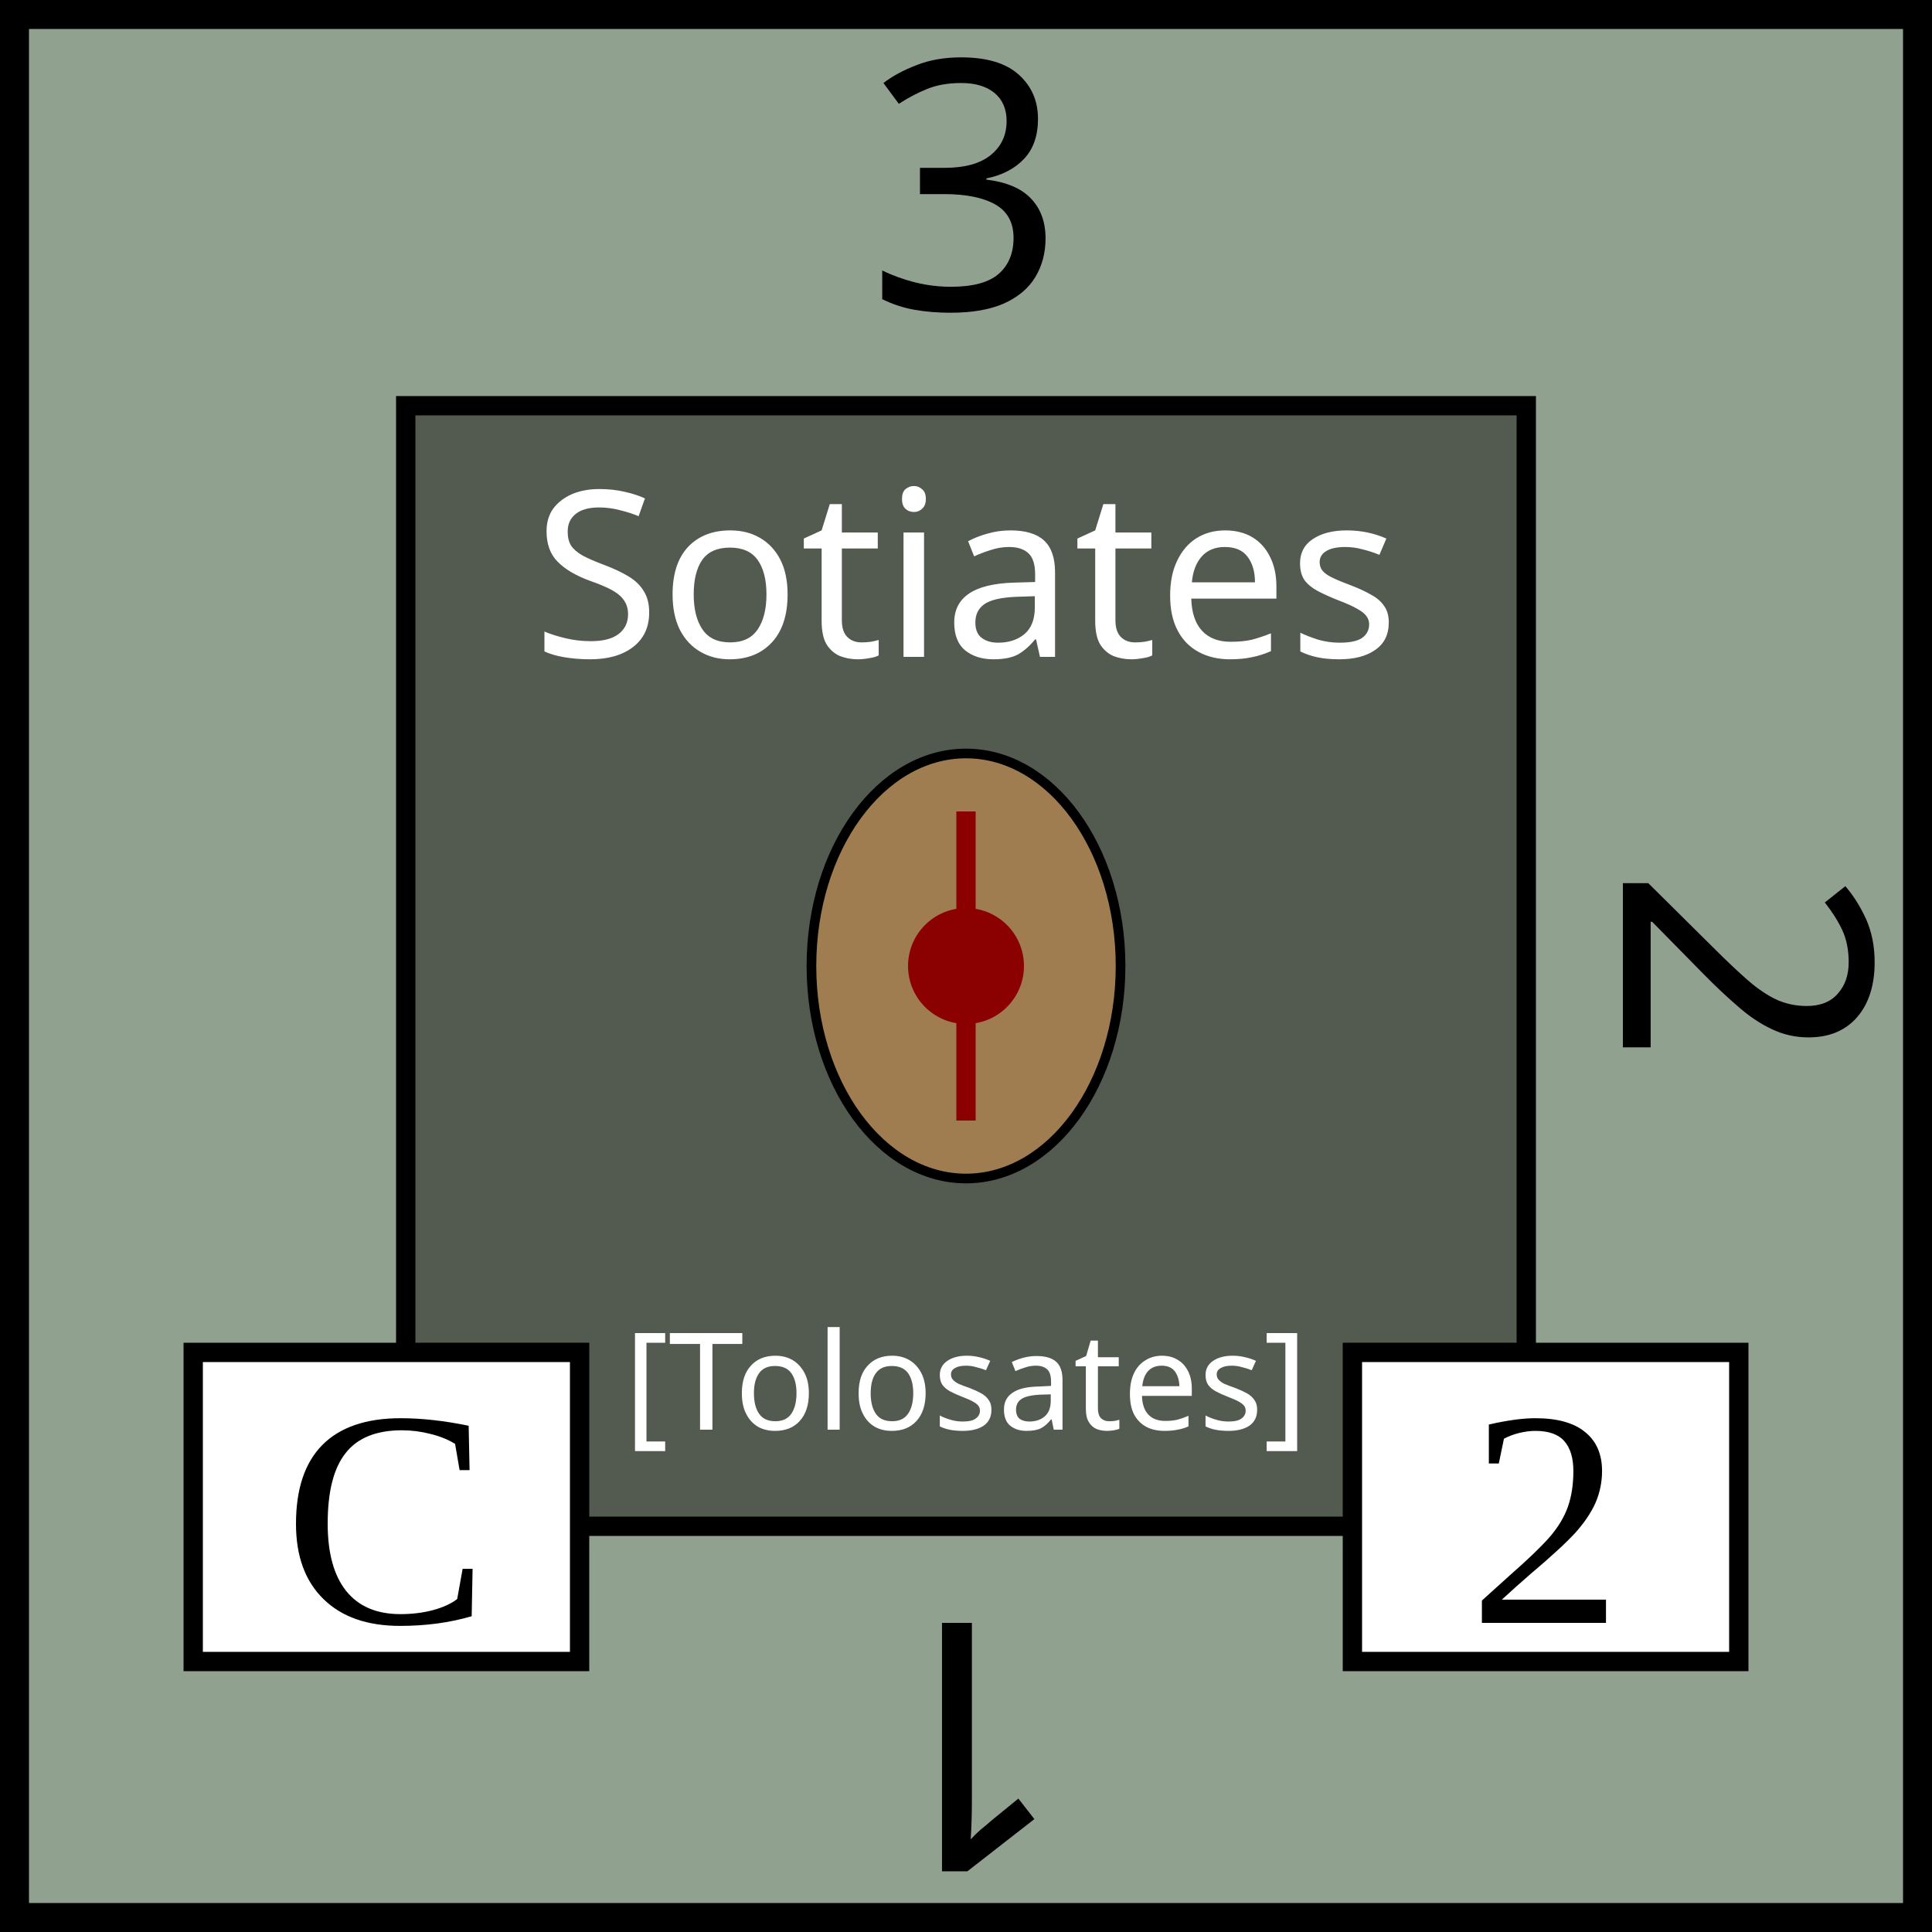
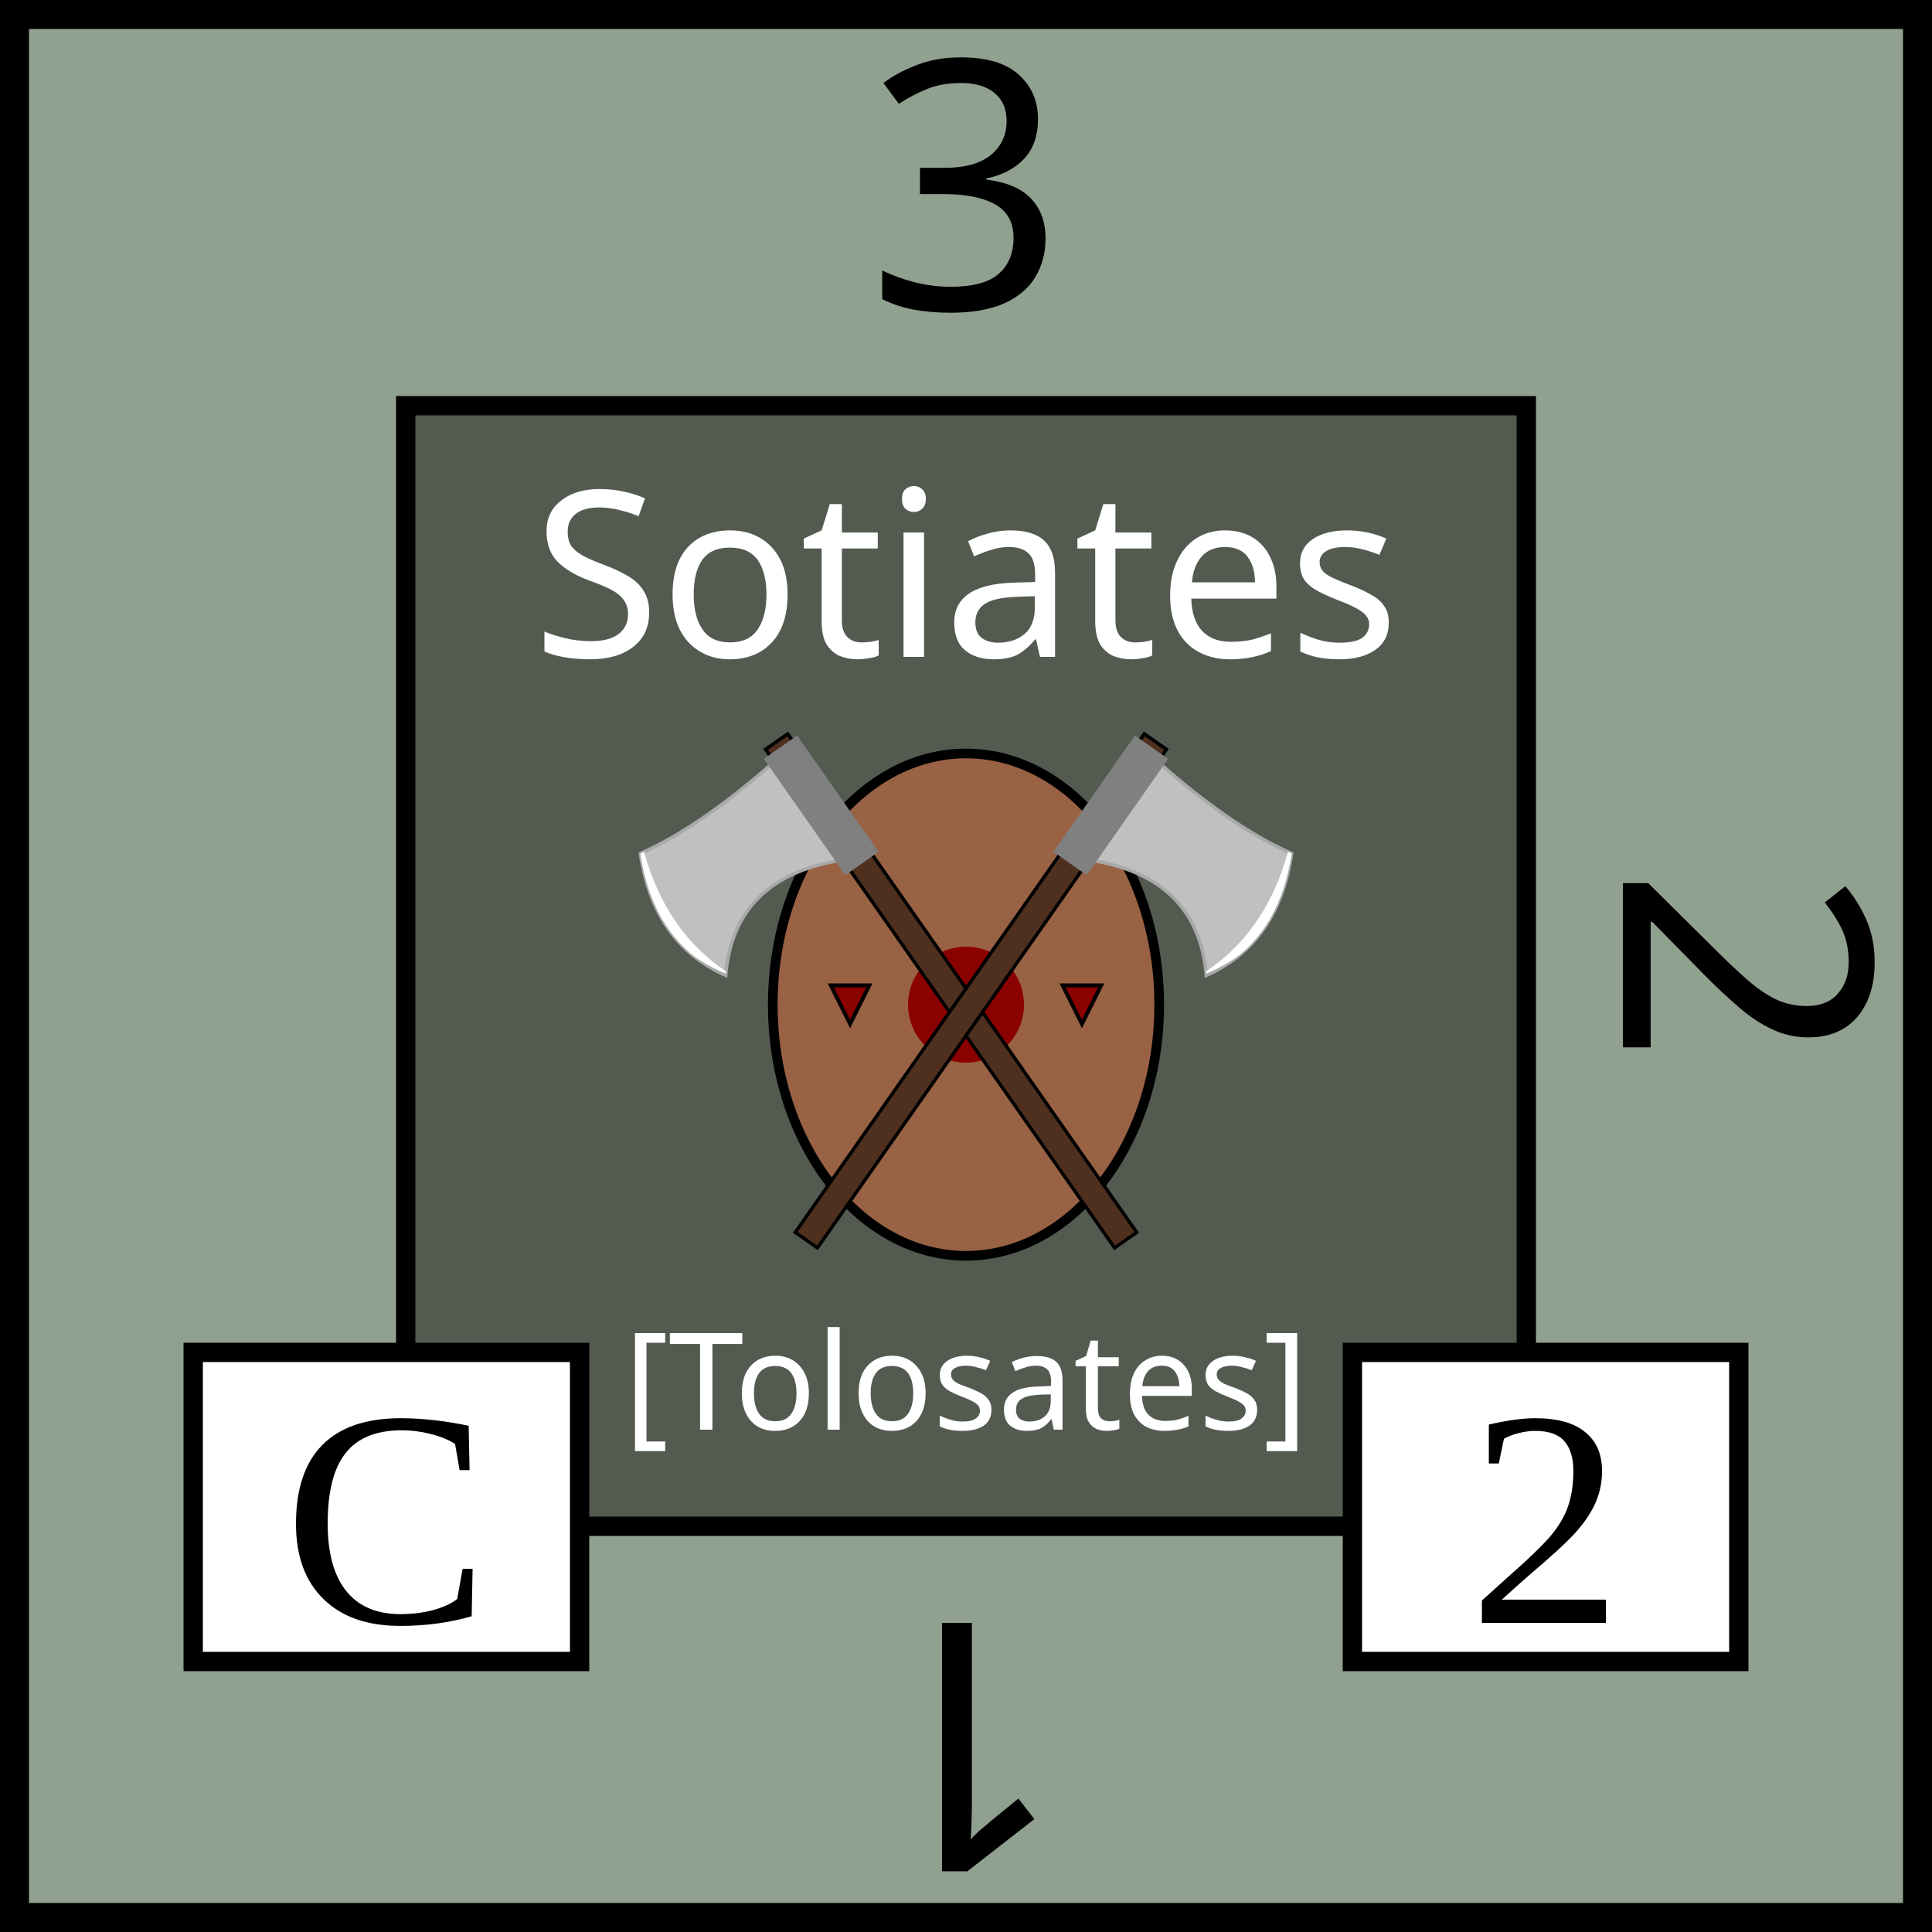
<svg xmlns="http://www.w3.org/2000/svg" viewBox="0 0 100 100" width="100" height="100">
+   <defs>
+     <clipPath id="axe-blade-clip">
+       <path d="           M 50 6           Q 34 8 24 6           Q 18 18 24 28           Q 34 16 50 25         " />
+     </clipPath>
+   </defs>
  <rect id="background" fill="rgb(144,161,144)" height="100" width="100" stroke="black" stroke-width="3" />
  <g id="tribe" text-anchor="middle" font-size="12" font-family="Papyrus">
    <rect x="21" y="21" width="58" height="58" fill="rgb(83,91,81)" stroke="black" />
    <text x="50" y="34" fill="white">Sotiates</text>
-     <ellipse id="shield" cx="50" cy="50" rx="8" ry="11" fill="rgb(160,125,80)" stroke="black" stroke-width="0.5" />
-     <circle cx="50" cy="50" r="3" fill="darkred" />
-     <line x1="50" y1="42" x2="50" y2="58" stroke="darkred" />
+     <ellipse id="shield" cx="50" cy="52" rx="10" ry="13" fill="#996244" stroke="black" stroke-width="0.5" />
+     <circle cx="50" cy="52" r="3" fill="darkred" />
+     <polygon points="43,51 44,53 45,51" fill="darkred" stroke="black" stroke-width="0.2" />
+     <polygon points="55,51 56,53 57,51" fill="darkred" stroke="black" stroke-width="0.2" />
    <text x="50" y="74" font-size="7" fill="white">[Tolosates]</text>
  </g>
+   <g id="axe" transform="scale(0.35) rotate(-35,250,-46)">
+     <rect id="axe-handle" x="48" y="4" width="4" height="90" fill="#4f301f" stroke="black" stroke-width="0.5" />
+     <path id="axe-blade" d="         M 50 6         Q 34 8 24 6         Q 18 18 24 28         Q 34 16 50 25       " fill="silver" stroke="darkgrey" stroke-width="0.5" />
+     <path id="axe-blade-edge" d="         M 24 5         Q 17 18 25 29         Q 20 18 25 5         Z       " fill="white" clip-path="url(#axe-blade-clip)" />
+     <rect id="blade-base" x="47" y="5" width="6" height="21" fill="grey" />
+   </g>
+   <use href="#axe" transform="scale(-1,1) translate(-100,0)" />
  <g id="attributes" text-anchor="middle" font-size="16">
    <rect id="initiative" x="10" y="70" height="16" width="20" fill="white" stroke="black" />
    <text x="20" y="84">C</text>
    <rect id="firepower" x="70" y="70" height="16" width="20" fill="white" stroke="black" />
    <text x="80" y="84">2</text>
  </g>
  <g id="strength" text-anchor="middle" font-family="Papyrus" font-size="18">
    <text x="50" y="16">3</text>
    <text x="50" y="16" transform="rotate(90,50,50)">2</text>
    <text x="50" y="16" transform="rotate(180,50,50)">1</text>
  </g>
</svg>
